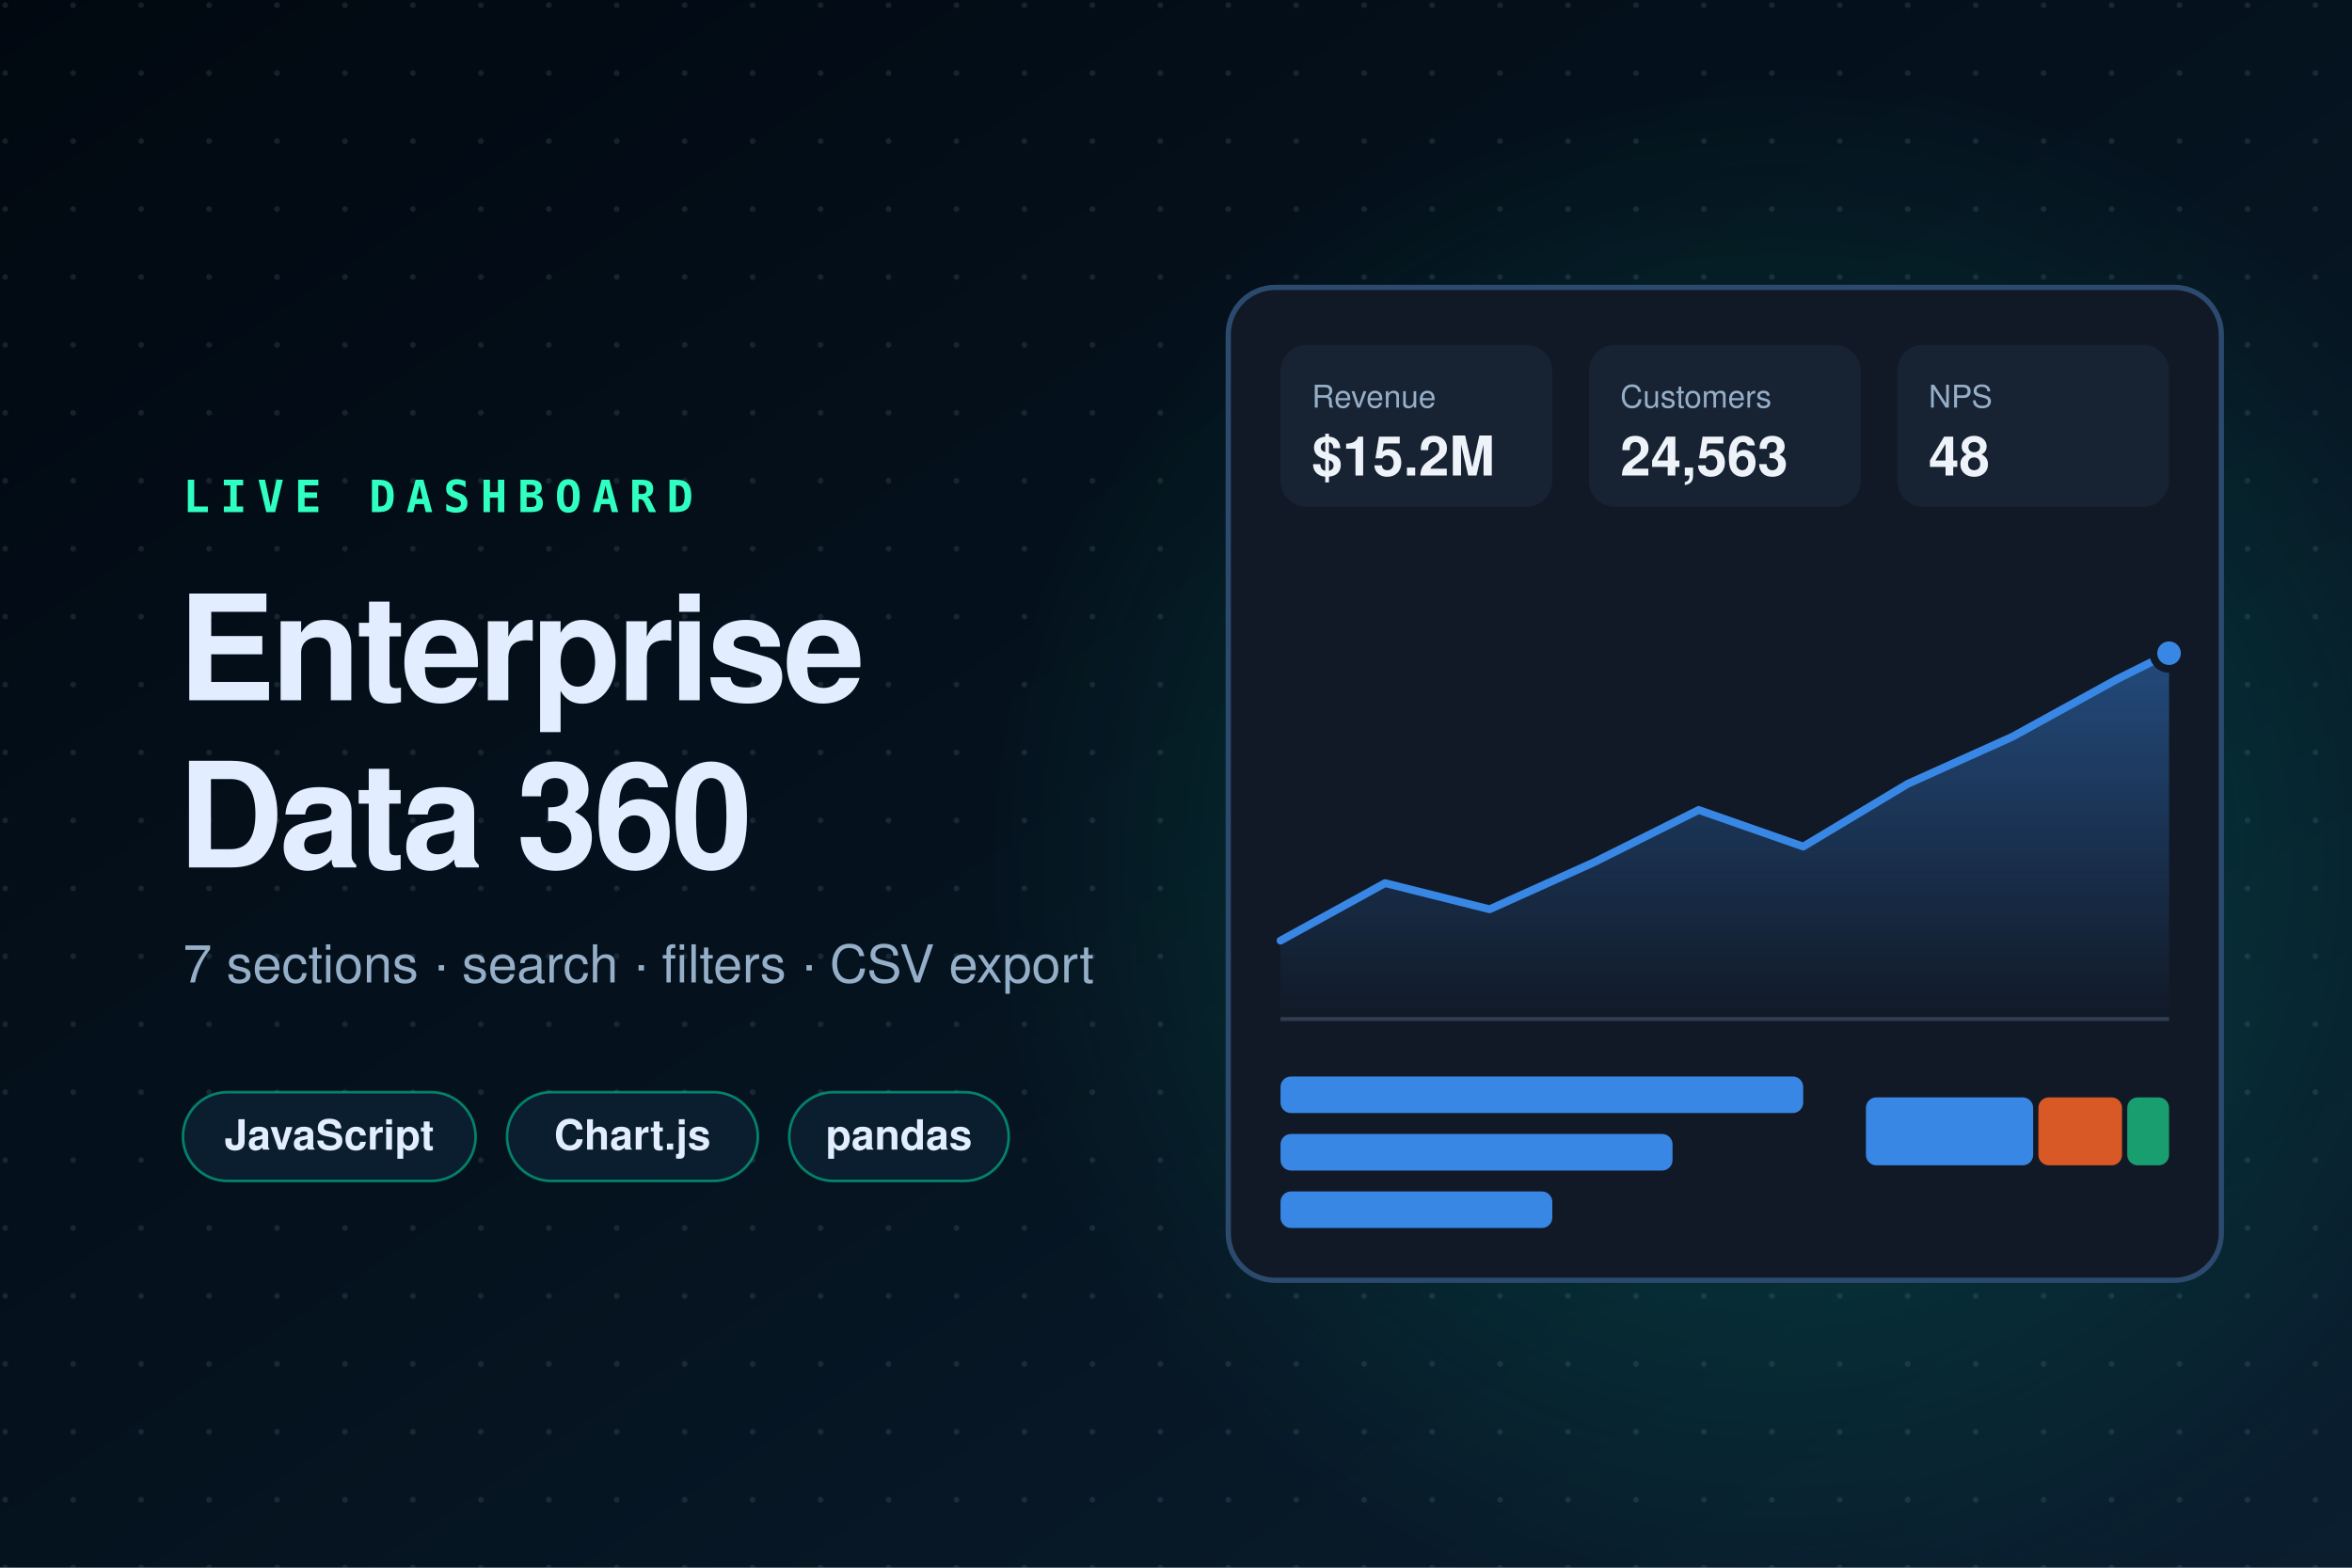
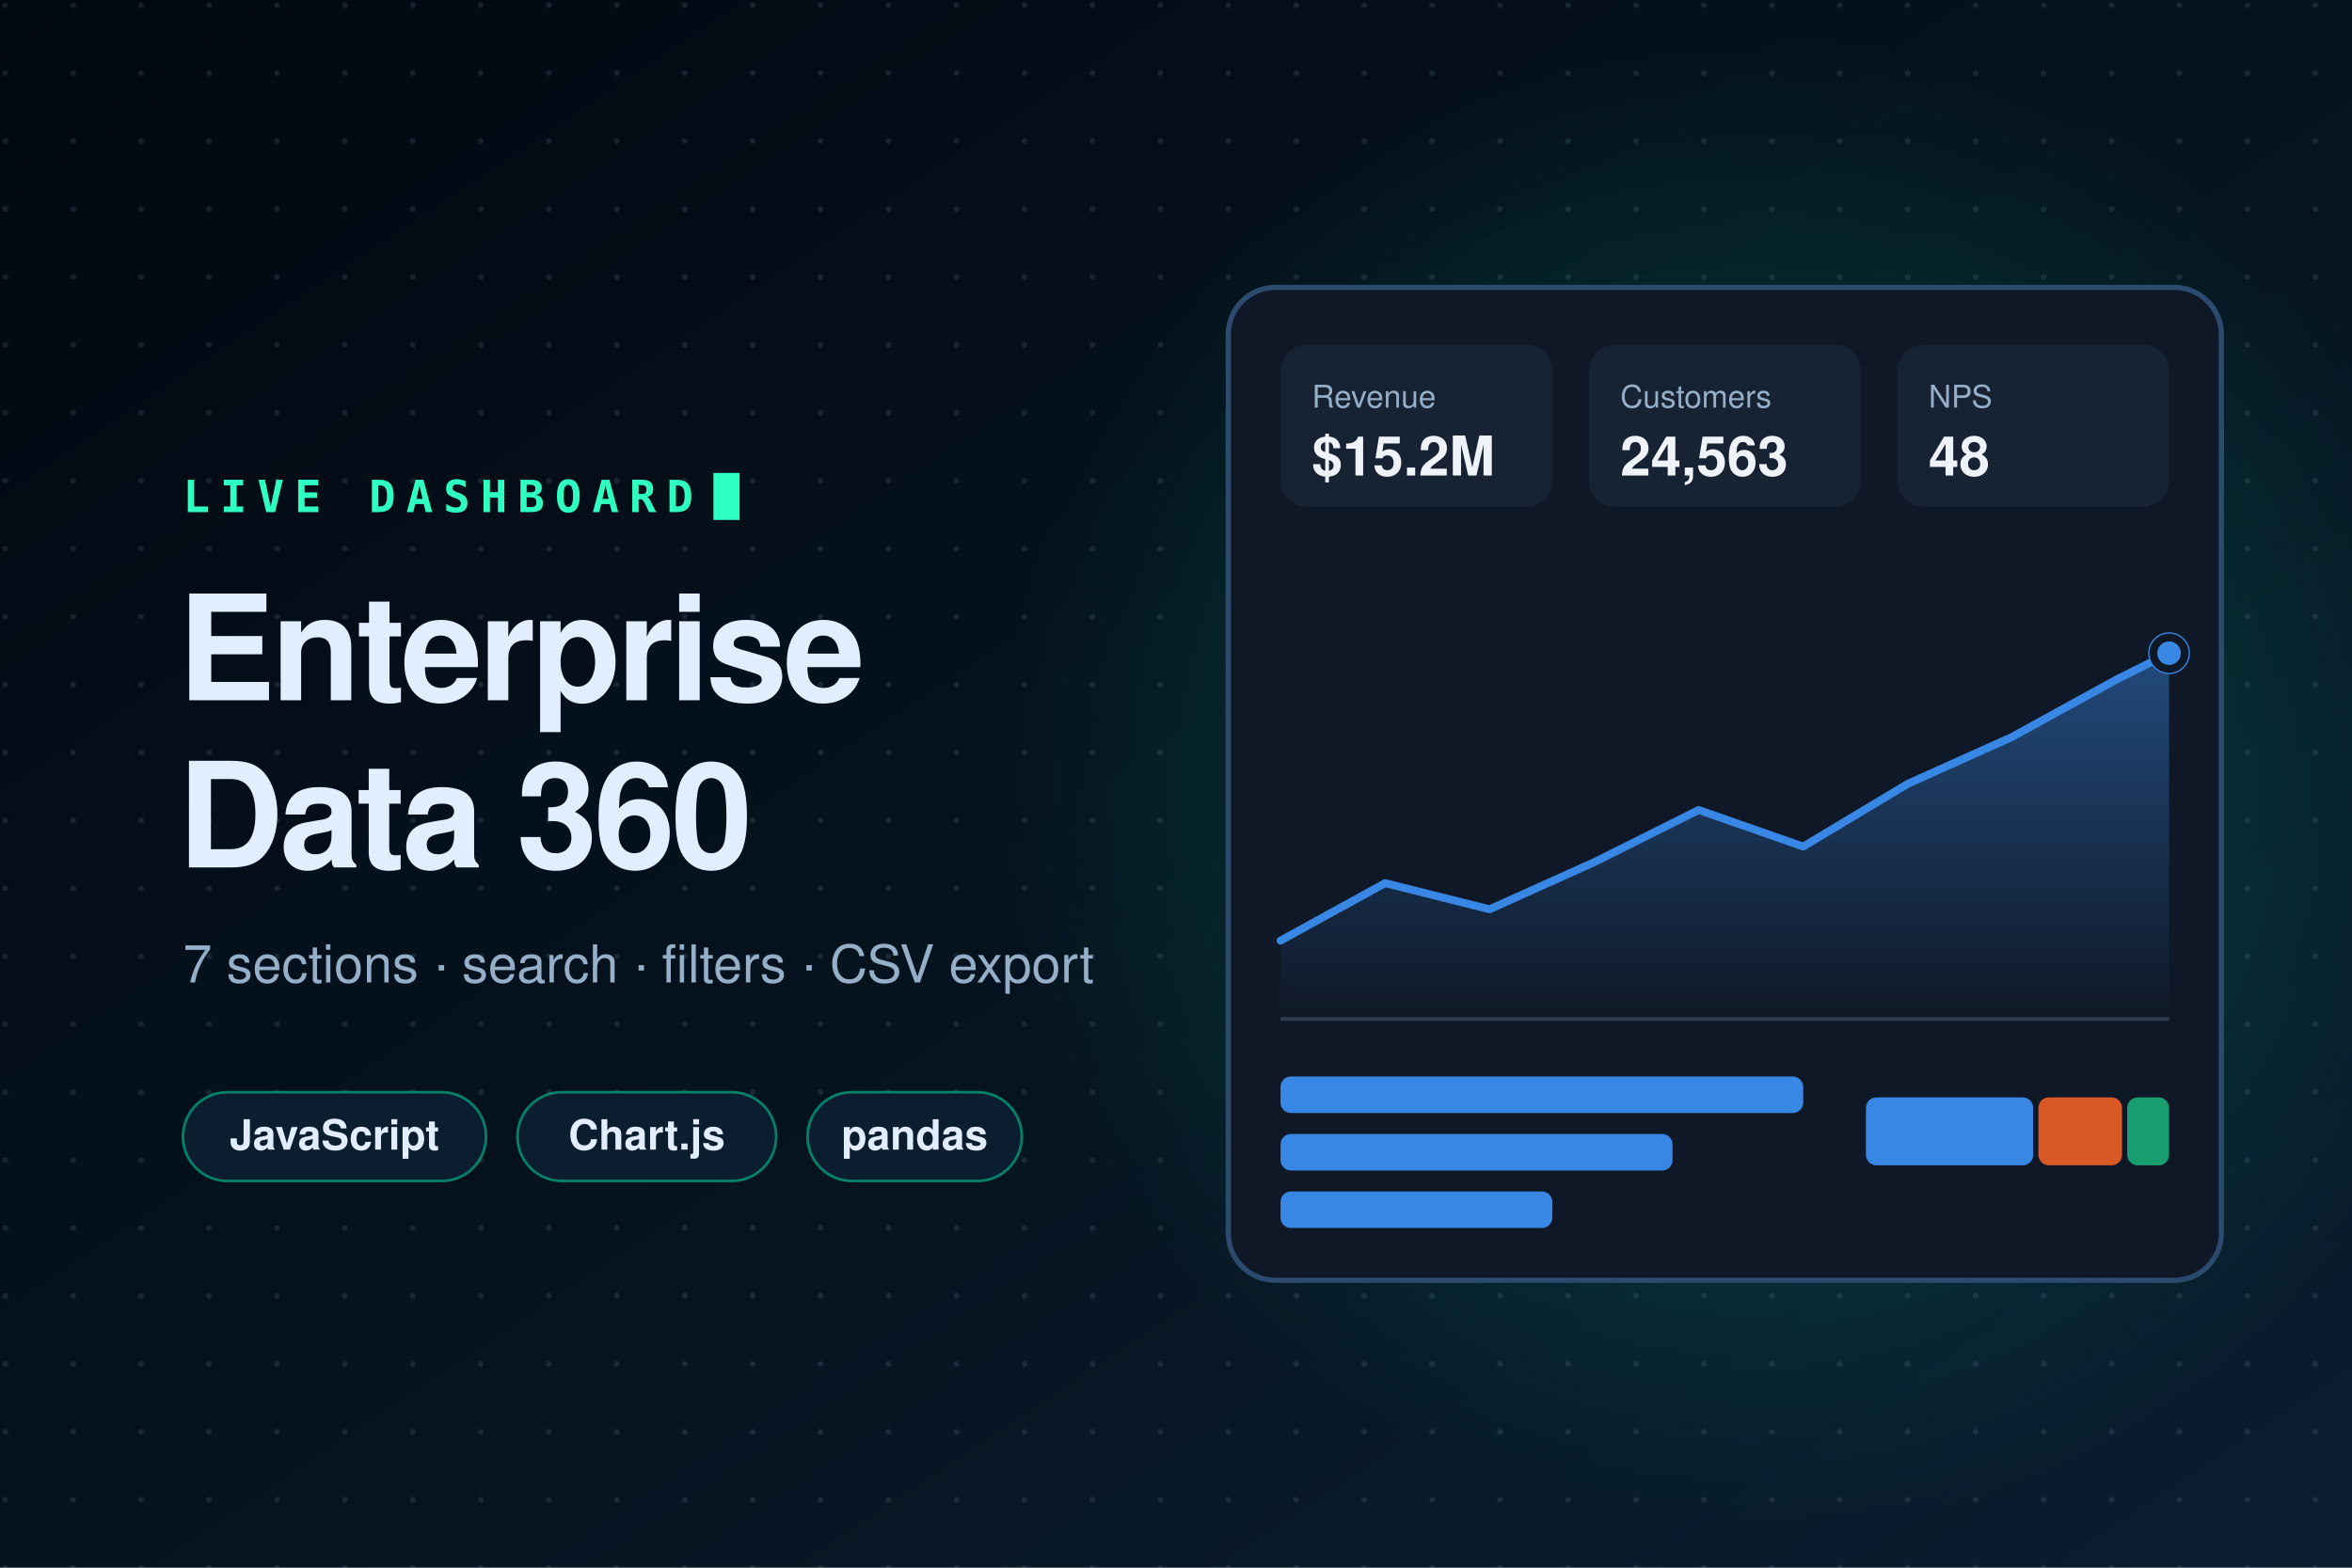
<svg xmlns="http://www.w3.org/2000/svg" viewBox="0 0 900 600" width="900" height="600" role="img" aria-labelledby="t">
+   <style>
+ .up{transform-box:fill-box;transform-origin:50% 100%;animation:up 7s cubic-bezier(.2,.8,.2,1) infinite both}
+ .grow{transform-box:fill-box;transform-origin:0 50%;animation:grow 7s cubic-bezier(.2,.8,.2,1) infinite both}
+ .in{animation:in 7s ease infinite both}
+ .pop{transform-box:fill-box;transform-origin:50% 50%;animation:pop 7s cubic-bezier(.3,1.4,.5,1) infinite both}
+ .ring{transform-box:fill-box;transform-origin:50% 50%;animation:ring 2.4s ease-out infinite}
+ .bob{animation:bob 3.2s ease-in-out infinite alternate}
+ .flow{stroke-dasharray:8 9;animation:flow 1s linear infinite}
+ .caret{animation:blink 1.1s steps(1) infinite}
+ .breathe{transform-box:fill-box;transform-origin:50% 50%;animation:breathe 6s ease-in-out infinite alternate}
+ .sheen{animation:sheen 7s ease-in-out infinite}
+ @keyframes up{0%{transform:scaleY(0)}20%,90%{transform:scaleY(1)}100%{transform:scaleY(0)}}
+ @keyframes grow{0%{transform:scaleX(0)}20%,90%{transform:scaleX(1)}100%{transform:scaleX(0)}}
+ @keyframes in{0%{opacity:0;transform:translateY(10px)}12%,90%{opacity:1;transform:none}100%{opacity:0}}
+ @keyframes pop{0%{opacity:0;transform:scale(0)}10%,90%{opacity:1;transform:scale(1)}100%{opacity:0;transform:scale(.6)}}
+ @keyframes ring{0%{opacity:.8;transform:scale(1)}100%{opacity:0;transform:scale(2.6)}}
+ @keyframes bob{from{transform:translateY(-7px)}to{transform:translateY(7px)}}
+ @keyframes flow{to{stroke-dashoffset:-34}}
+ @keyframes blink{0%{opacity:1}50%{opacity:0}}
+ @keyframes breathe{from{transform:scale(.9);opacity:.75}to{transform:scale(1.08);opacity:1}}
+ @keyframes sheen{0%{transform:translateX(0)}30%,100%{transform:translateX(1500px)}}
+ @media (prefers-reduced-motion:reduce){*{animation:none!important}}
+ .dr379{stroke-dasharray:379;animation:dr379 7s ease-in-out infinite both}@keyframes dr379{0%{stroke-dashoffset:379}30%,88%{stroke-dashoffset:0}100%{stroke-dashoffset:-379}}</style>
  <defs>
    <linearGradient id="bg" x1="0" y1="0" x2="1" y2="1">
      <stop offset="0" stop-color="#010810" />
      <stop offset=".6" stop-color="#061522" />
      <stop offset="1" stop-color="#0a1e30" />
    </linearGradient>
+     <radialGradient id="glow" cx=".5" cy=".5" r=".5">
+       <stop offset="0" stop-color="#00c896" stop-opacity=".3" />
+       <stop offset="1" stop-color="#00c896" stop-opacity="0" />
+     </radialGradient>
+     <linearGradient id="sh" x1="0" y1="0" x2="1" y2="0">
+       <stop offset="0" stop-color="#fff" stop-opacity="0" />
+       <stop offset=".5" stop-color="#fff" stop-opacity=".07" />
+       <stop offset="1" stop-color="#fff" stop-opacity="0" />
+     </linearGradient>
+     <pattern id="dots" width="26" height="26" patternUnits="userSpaceOnUse">
+       <circle cx="2" cy="2" r="1.1" fill="#96afc8" opacity=".14" />
+     </pattern>
    <linearGradient id="area" x1="0" y1="0" x2="0" y2="1">
      <stop offset="0" stop-color="#3987e5" stop-opacity=".45" />
      <stop offset="1" stop-color="#3987e5" stop-opacity="0" />
    </linearGradient>
-     <radialGradient id="glow" cx=".5" cy=".5" r=".5">
-       <stop offset="0" stop-color="#00c896" stop-opacity=".25" />
-       <stop offset="1" stop-color="#00c896" stop-opacity="0" />
-     </radialGradient>
-     <pattern id="dots" width="26" height="26" patternUnits="userSpaceOnUse">
-       <circle cx="2" cy="2" r="1.1" fill="#96afc8" opacity=".14" />
-     </pattern>
  </defs>
  <rect width="900" height="600" fill="url(#bg)" />
  <rect width="900" height="600" fill="url(#dots)" />
-   <circle cx="680" cy="330" r="300" fill="url(#glow)" />
-   <g transform="translate(470 110)">
-     <rect width="380" height="380" rx="18" fill="#111926" stroke="#2c4a6e" stroke-width="2" />
-     <g font-family="-apple-system, 'Segoe UI', Helvetica, Arial, sans-serif">
+   <circle class="breathe" cx="670" cy="300" r="290" fill="url(#glow)" />
+   <g transform="translate(470 110)" font-family="-apple-system, 'Segoe UI', Helvetica, Arial, sans-serif">
+     <rect x="0" y="0" width="380" height="380" rx="18" fill="#0f1826" stroke="#2c4a6e" stroke-width="2" />
+     <g class="in" style="animation-delay:0.15s">
      <rect x="20" y="22" width="104" height="62" rx="10" fill="#172232" />
      <text x="32" y="46" font-size="12" fill="#96afc8">Revenue</text>
      <text x="32" y="72" font-size="21" font-weight="800" fill="#eef3f9">$15.2M</text>
+     </g>
+     <g class="in" style="animation-delay:0.30s">
      <rect x="138" y="22" width="104" height="62" rx="10" fill="#172232" />
      <text x="150" y="46" font-size="12" fill="#96afc8">Customers</text>
      <text x="150" y="72" font-size="21" font-weight="800" fill="#eef3f9">24,563</text>
+     </g>
+     <g class="in" style="animation-delay:0.45s">
      <rect x="256" y="22" width="104" height="62" rx="10" fill="#172232" />
      <text x="268" y="46" font-size="12" fill="#96afc8">NPS</text>
      <text x="268" y="72" font-size="21" font-weight="800" fill="#eef3f9">48</text>
    </g>
-     <path d="M20 250 L60 228 L100 238 L140 220 L180 200 L220 214 L260 190 L300 172 L340 150 L360 140 V280 H20 Z" fill="url(#area)" />
-     <path d="M20 250 L60 228 L100 238 L140 220 L180 200 L220 214 L260 190 L300 172 L340 150 L360 140" fill="none" stroke="#3987e5" stroke-width="3" stroke-linejoin="round" stroke-linecap="round" />
-     <circle cx="360" cy="140" r="6" fill="#3987e5" stroke="#111926" stroke-width="3" />
+     <path class="in" d="M20 250 L60 228 L100 238 L140 220 L180 200 L220 214 L260 190 L300 172 L340 150 L360 140 V280 H20 Z" fill="url(#area)" style="animation-delay:1.10s" />
+     <path class="dr379" d="M20 250 L60 228 L100 238 L140 220 L180 200 L220 214 L260 190 L300 172 L340 150 L360 140" fill="none" stroke="#3987e5" stroke-width="3" stroke-linejoin="round" stroke-linecap="round" style="animation-delay:0.50s" />
+     <circle class="ring" cx="360" cy="140" r="7" fill="none" stroke="#3987e5" stroke-width="2" />
+     <circle class="pop" cx="360" cy="140" r="6" fill="#3987e5" stroke="#0f1826" stroke-width="3" style="animation-delay:2.40s" />
    <line x1="20" y1="280" x2="360" y2="280" stroke="#2f3d50" stroke-width="1.5" />
-     <g fill="#3987e5">
-       <rect x="20" y="302" width="200" height="14" rx="4" />
-       <rect x="20" y="324" width="150" height="14" rx="4" />
-       <rect x="20" y="346" width="104" height="14" rx="4" />
-     </g>
-     <g>
-       <rect x="244" y="310" width="64" height="26" rx="4" fill="#3987e5" />
-       <rect x="310" y="310" width="32" height="26" rx="4" fill="#d95926" />
-       <rect x="344" y="310" width="16" height="26" rx="4" fill="#199e70" />
-     </g>
+     <rect class="grow" x="20" y="302" width="200" height="14" rx="4" fill="#3987e5" style="animation-delay:1.00s" />
+     <rect class="grow" x="20" y="324" width="150" height="14" rx="4" fill="#3987e5" style="animation-delay:1.15s" />
+     <rect class="grow" x="20" y="346" width="104" height="14" rx="4" fill="#3987e5" style="animation-delay:1.30s" />
+     <rect class="up" x="244" y="310" width="64" height="26" rx="4" fill="#3987e5" style="animation-delay:1.20s" />
+     <rect class="up" x="310" y="310" width="32" height="26" rx="4" fill="#d95926" style="animation-delay:1.35s" />
+     <rect class="up" x="344" y="310" width="16" height="26" rx="4" fill="#199e70" style="animation-delay:1.50s" />
  </g>
  <g transform="translate(0 46)">
    <text x="70" y="150" font-family="ui-monospace, Menlo, Consolas, monospace" font-size="17" font-weight="700" fill="#2fffc0" letter-spacing="4">LIVE DASHBOARD</text>
+     <rect class="caret" x="273" y="135" width="10" height="18" fill="#2fffc0" />
    <text x="68" y="222" font-family="-apple-system, 'Segoe UI', Helvetica, Arial, sans-serif" font-size="56" font-weight="800" fill="#e2eeff" letter-spacing="-1.5">Enterprise</text>
    <text x="68" y="286" font-family="-apple-system, 'Segoe UI', Helvetica, Arial, sans-serif" font-size="56" font-weight="800" fill="#e2eeff" letter-spacing="-1.5">Data 360</text>
    <text x="70" y="330" font-family="-apple-system, 'Segoe UI', Helvetica, Arial, sans-serif" font-size="20" fill="#96afc8">7 sections · search · filters · CSV export</text>
    <g font-family="-apple-system, 'Segoe UI', Helvetica, Arial, sans-serif" font-size="16" font-weight="700">
-       <rect x="70" y="372" width="112" height="34" rx="17" fill="#0a1e30" stroke="#00c896" stroke-opacity=".6" />
-       <text x="126" y="394" text-anchor="middle" fill="#e2eeff">JavaScript</text>
-       <rect x="194" y="372" width="96" height="34" rx="17" fill="#0a1e30" stroke="#00c896" stroke-opacity=".6" />
-       <text x="242" y="394" text-anchor="middle" fill="#e2eeff">Chart.js</text>
-       <rect x="302" y="372" width="84" height="34" rx="17" fill="#0a1e30" stroke="#00c896" stroke-opacity=".6" />
-       <text x="344" y="394" text-anchor="middle" fill="#e2eeff">pandas</text>
+       <rect x="70" y="372" width="116" height="34" rx="17" fill="#0a1e30" stroke="#00c896" stroke-opacity=".6" />
+       <text x="128" y="394" text-anchor="middle" fill="#e2eeff">JavaScript</text>
+       <rect x="198" y="372" width="99" height="34" rx="17" fill="#0a1e30" stroke="#00c896" stroke-opacity=".6" />
+       <text x="247.5" y="394" text-anchor="middle" fill="#e2eeff">Chart.js</text>
+       <rect x="309" y="372" width="82" height="34" rx="17" fill="#0a1e30" stroke="#00c896" stroke-opacity=".6" />
+       <text x="350" y="394" text-anchor="middle" fill="#e2eeff">pandas</text>
    </g>
  </g>
+   <g transform="skewX(-18)">
+     <rect class="sheen" x="-420" y="0" width="220" height="600" fill="url(#sh)" />
+   </g>
</svg>
